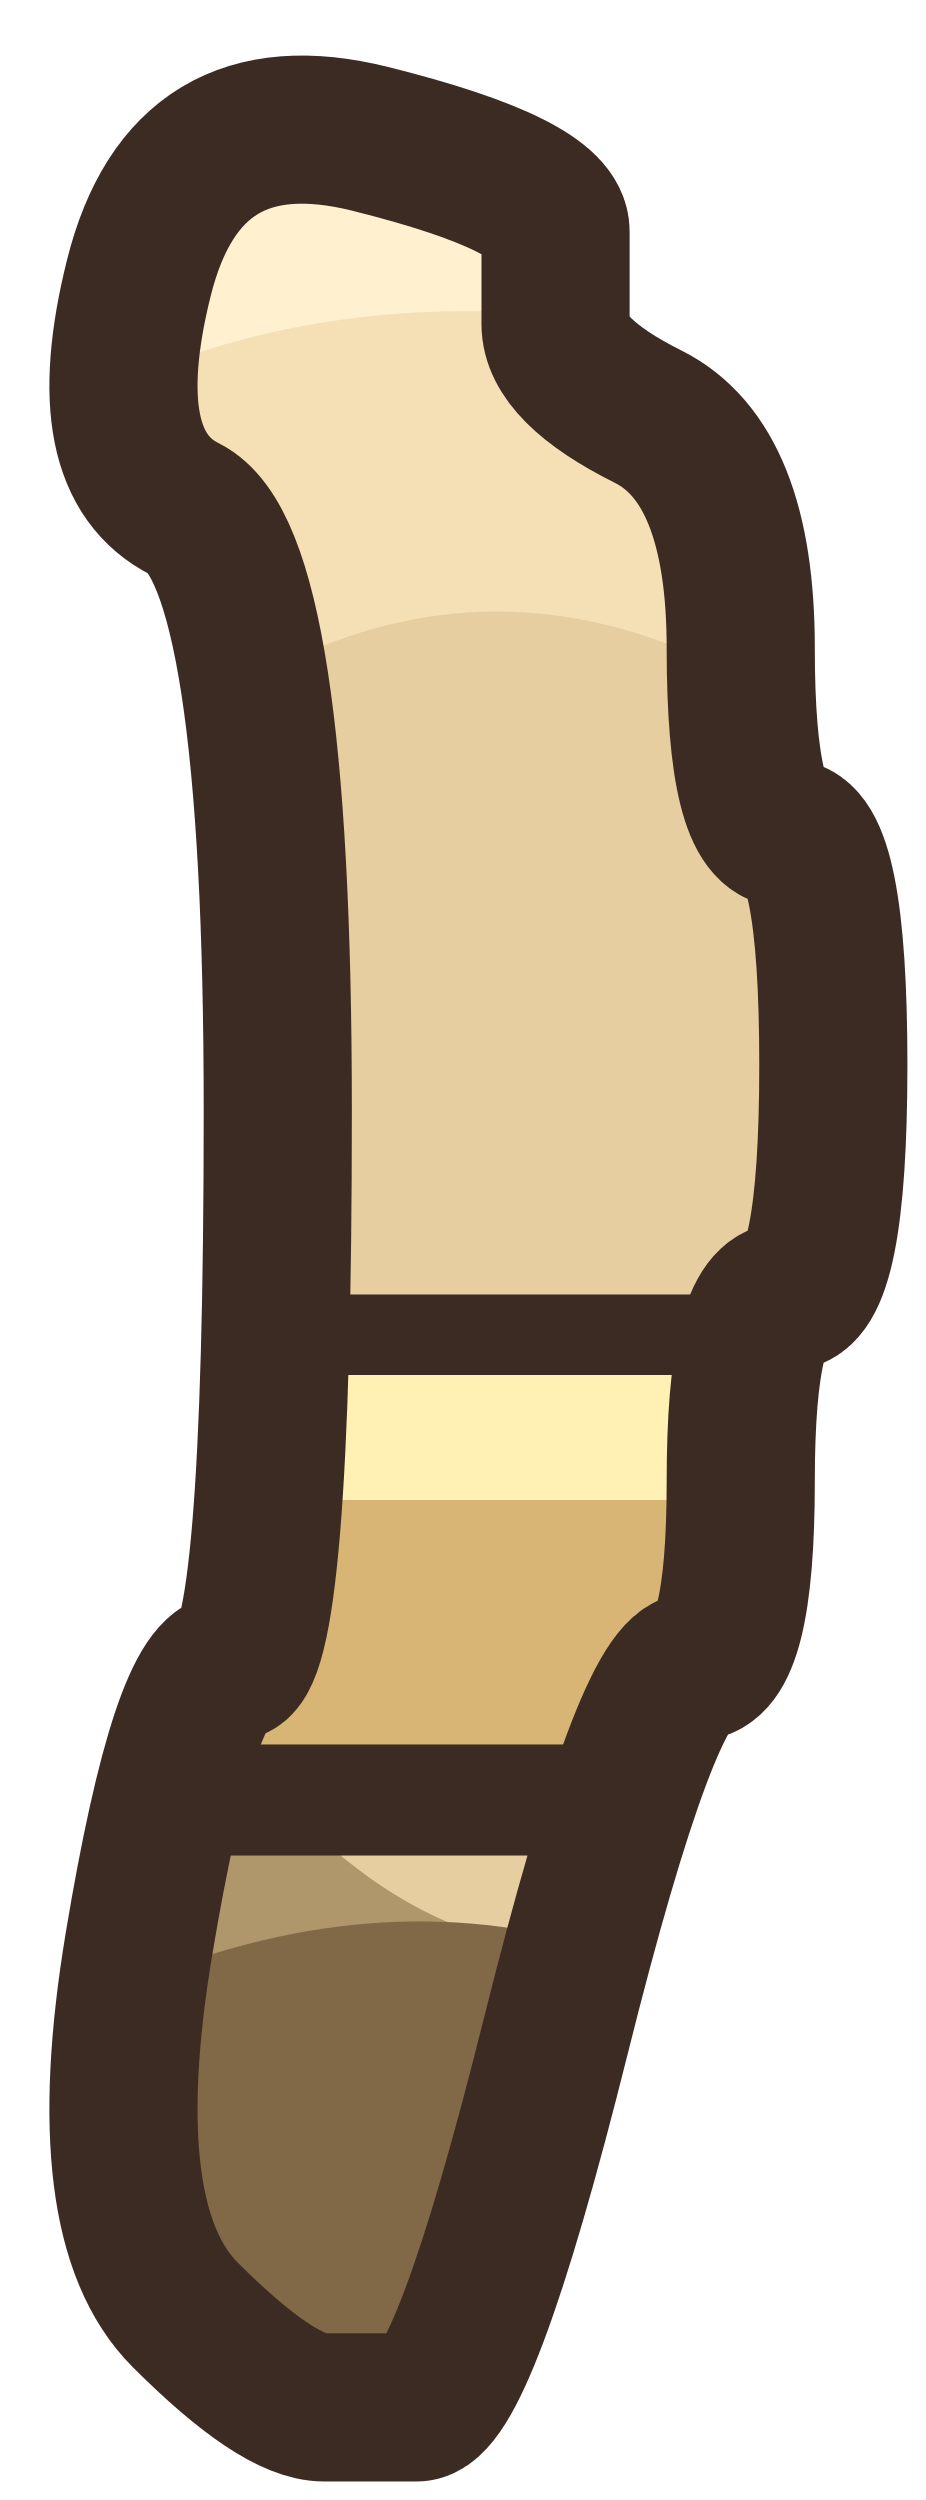
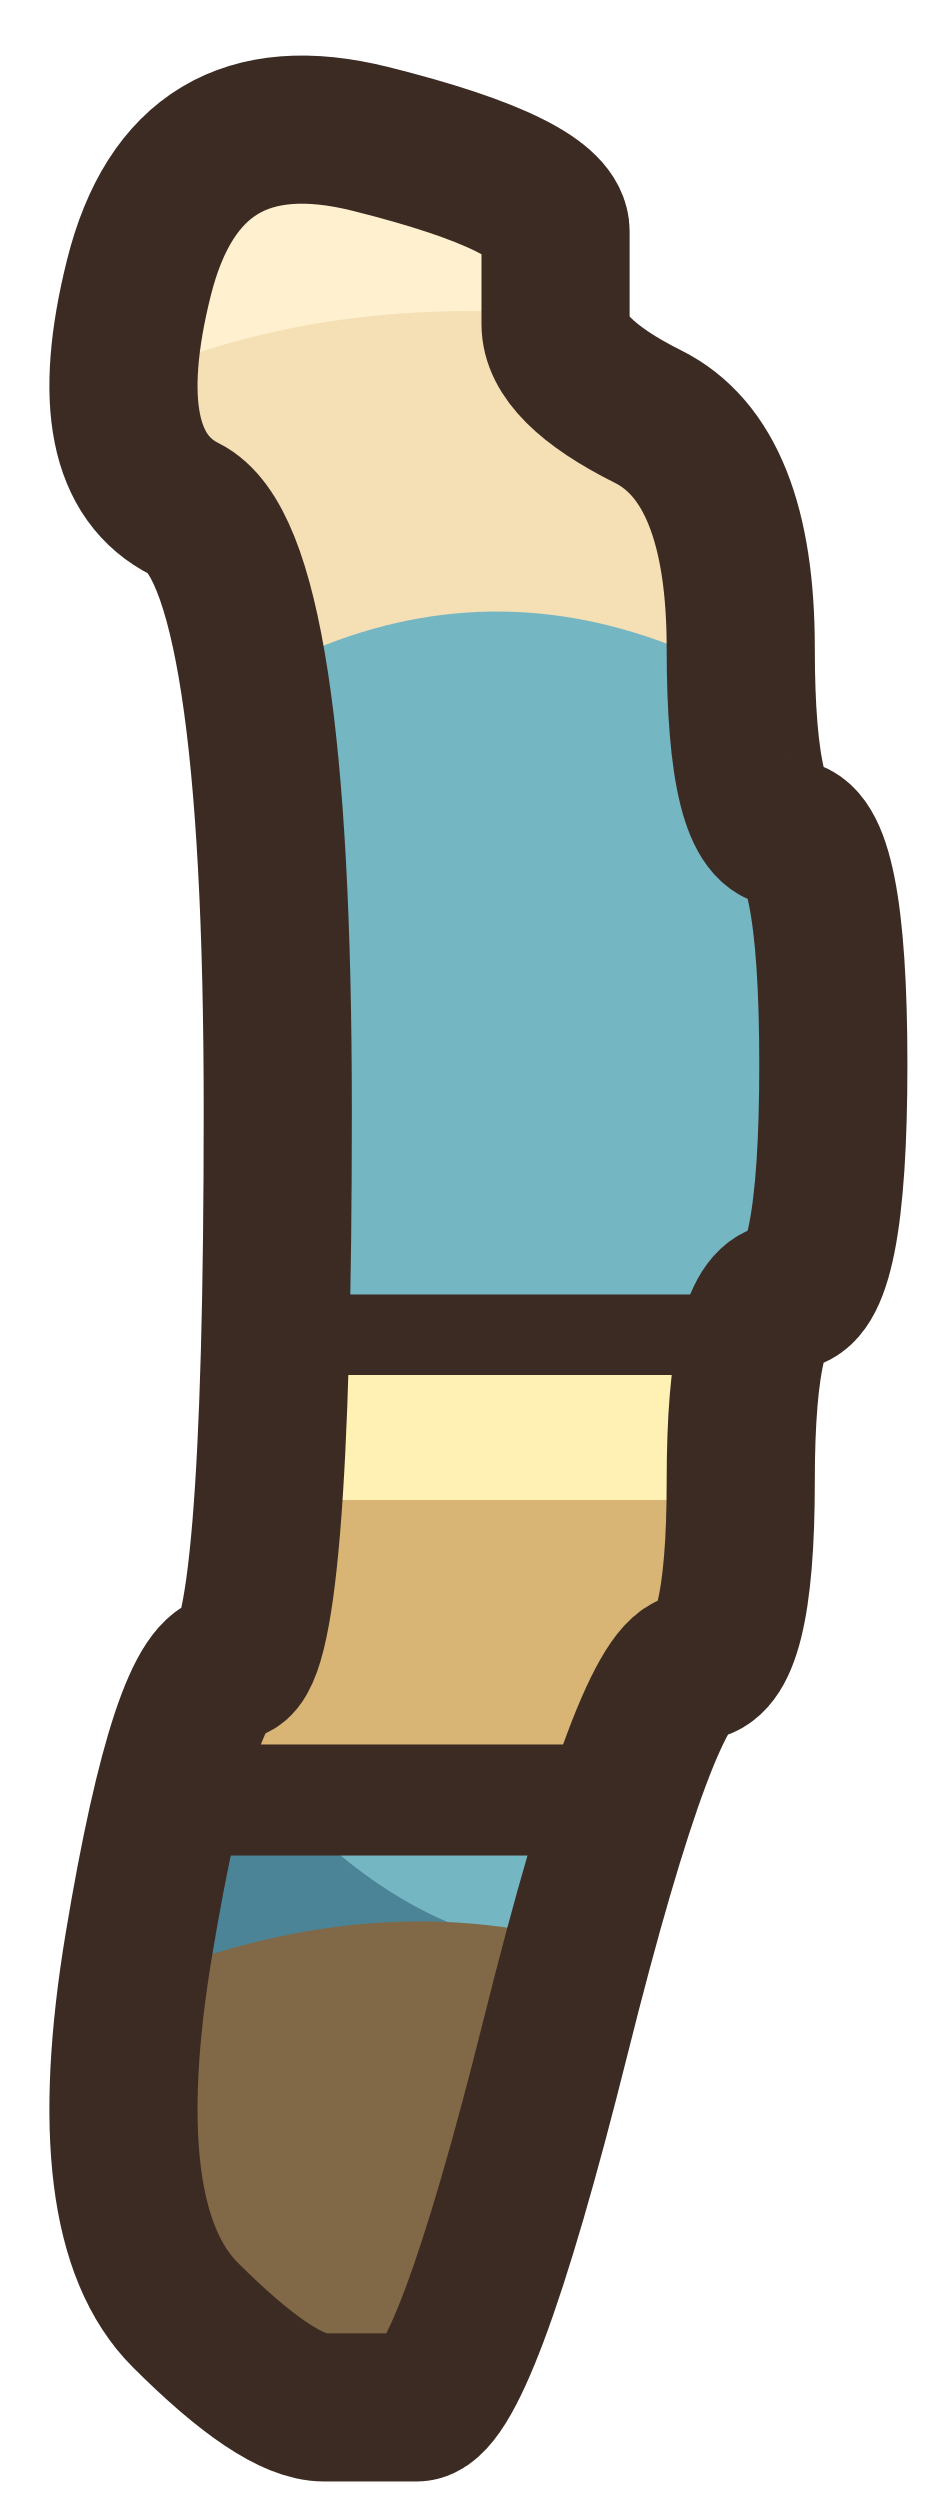
<svg xmlns="http://www.w3.org/2000/svg" width="40" height="108" viewBox="0 0 10 27">
  <defs>
    <clipPath id="p">
      <path d="M1.5,3Q2.00 1.00 4.00 1.50Q6.00 2.00 6.00 2.50Q6.00 3.00 6.00 3.50Q6.00 4.00 7.00 4.50Q8.00 5.00 8.00 7.00Q8.00 9.00 8.50 9.00Q9.00 9.00 9.00 11.50Q9.00 14.00 8.50 14.00Q8.00 14.00 8.00 16.00Q8.00 18.00 7.50 18.00Q7.00 18.00 6.00 22.00Q5.00 26.00 4.50 26.00Q4.00 26.00 3.50 26.00Q3.00 26.00 2.00 25.00Q1.00 24.00 1.50 21.00Q2.00 18.00 2.50 18.00Q3.00 18.00 3.00 12.00Q3.00 6.00 2.00 5.50Q1.00 5.00 1.50 3.00Z" />
    </clipPath>
  </defs>
-   <path d="M1.5,3Q2.00 1.00 4.00 1.50Q6.00 2.00 6.00 2.50Q6.00 3.00 6.00 3.50Q6.00 4.00 7.00 4.50Q8.00 5.00 8.00 7.00Q8.00 9.00 8.50 9.00Q9.00 9.00 9.00 11.50Q9.00 14.00 8.50 14.00Q8.00 14.00 8.00 16.00Q8.00 18.00 7.50 18.00Q7.00 18.00 6.00 22.00Q5.00 26.00 4.50 26.00Q4.00 26.00 3.50 26.00Q3.00 26.00 2.00 25.00Q1.00 24.00 1.50 21.00Q2.00 18.00 2.50 18.00Q3.00 18.00 3.00 12.00Q3.00 6.00 2.00 5.50Q1.00 5.00 1.50 3.00Z" fill="#e6cea0" />
+   <path d="M1.5,3Q2.00 1.00 4.00 1.50Q6.00 2.00 6.00 2.50Q6.00 3.00 6.00 3.50Q6.00 4.00 7.00 4.50Q8.00 5.00 8.00 7.00Q8.00 9.00 8.50 9.00Q9.00 9.00 9.00 11.50Q9.00 14.00 8.50 14.00Q8.00 14.00 8.00 16.00Q8.00 18.00 7.50 18.00Q7.00 18.00 6.00 22.00Q5.00 26.00 4.50 26.00Q4.00 26.00 3.50 26.00Q3.00 26.00 2.00 25.00Q1.00 24.00 1.50 21.00Q2.00 18.00 2.50 18.00Q3.00 18.00 3.00 12.00Q3.00 6.00 2.00 5.50Q1.00 5.00 1.50 3.00Z" fill="#75b6c3" />
  <g clip-path="url(#p)">
-     <path d="M0 13.5 Q3.5 24.3 10 19.71L10 29H-2Z" fill="#b0966b" />
+     <path d="M0 13.5 Q3.5 24.3 10 19.71L10 29H-2Z" fill="#4c8497" />
    <g clip-path="url(#p)">
      <path d="M0.00 22.14 Q5.50 18.90 10.00 23.22 L10.00 27.00 L0.00 27.00Z" fill="#816846" />
      <path d="M0.00 3.51 Q4.20 0.27 10.00 4.86 L9.20 8.10 Q5.00 4.86 1.00 8.64Z" fill="#f5dfb5" />
      <path d="M0.00 1.89 Q4.00 0.00 10.00 2.70 L10.00 4.32 Q4.00 2.16 0.00 4.86Z" fill="#fff0cf" />
      <path d="M0.00 14.58 L10.00 14.58 L10.00 19.44 L0.00 19.44Z" fill="#d8b574" stroke="#3c2b23" stroke-width="1.2" stroke-linejoin="round" stroke-linecap="round" />
      <path d="M0.00 14.85 L10.00 14.85 L10.00 16.20 L0.00 16.20Z" fill="#fff1b3" />
    </g>
  </g>
  <path d="M1.5,3Q2.00 1.00 4.00 1.50Q6.00 2.00 6.00 2.50Q6.00 3.00 6.00 3.50Q6.00 4.00 7.00 4.50Q8.00 5.00 8.00 7.00Q8.00 9.00 8.50 9.00Q9.00 9.00 9.00 11.50Q9.00 14.00 8.50 14.00Q8.00 14.00 8.00 16.00Q8.00 18.00 7.50 18.00Q7.00 18.00 6.00 22.00Q5.00 26.00 4.50 26.00Q4.00 26.00 3.50 26.00Q3.00 26.00 2.00 25.00Q1.00 24.00 1.50 21.00Q2.00 18.00 2.50 18.00Q3.00 18.00 3.00 12.00Q3.00 6.00 2.00 5.50Q1.00 5.00 1.50 3.00Z" fill="none" stroke="#3c2b23" stroke-width="1.6" stroke-linejoin="round" />
</svg>
